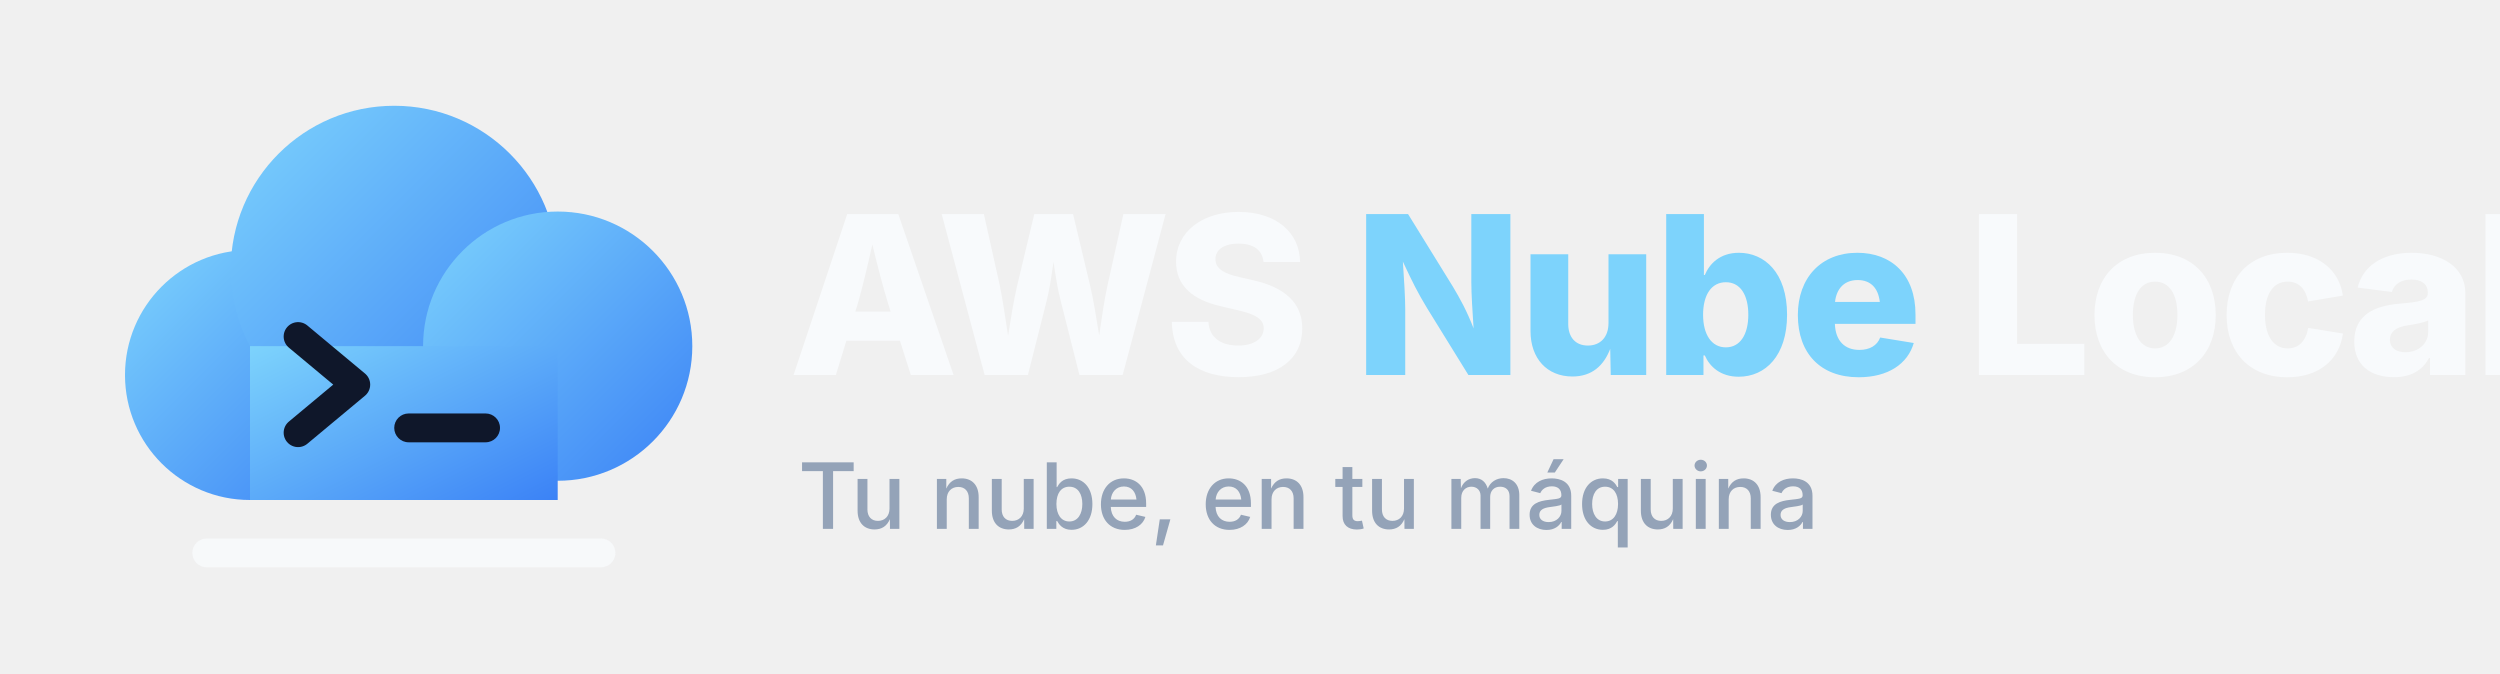
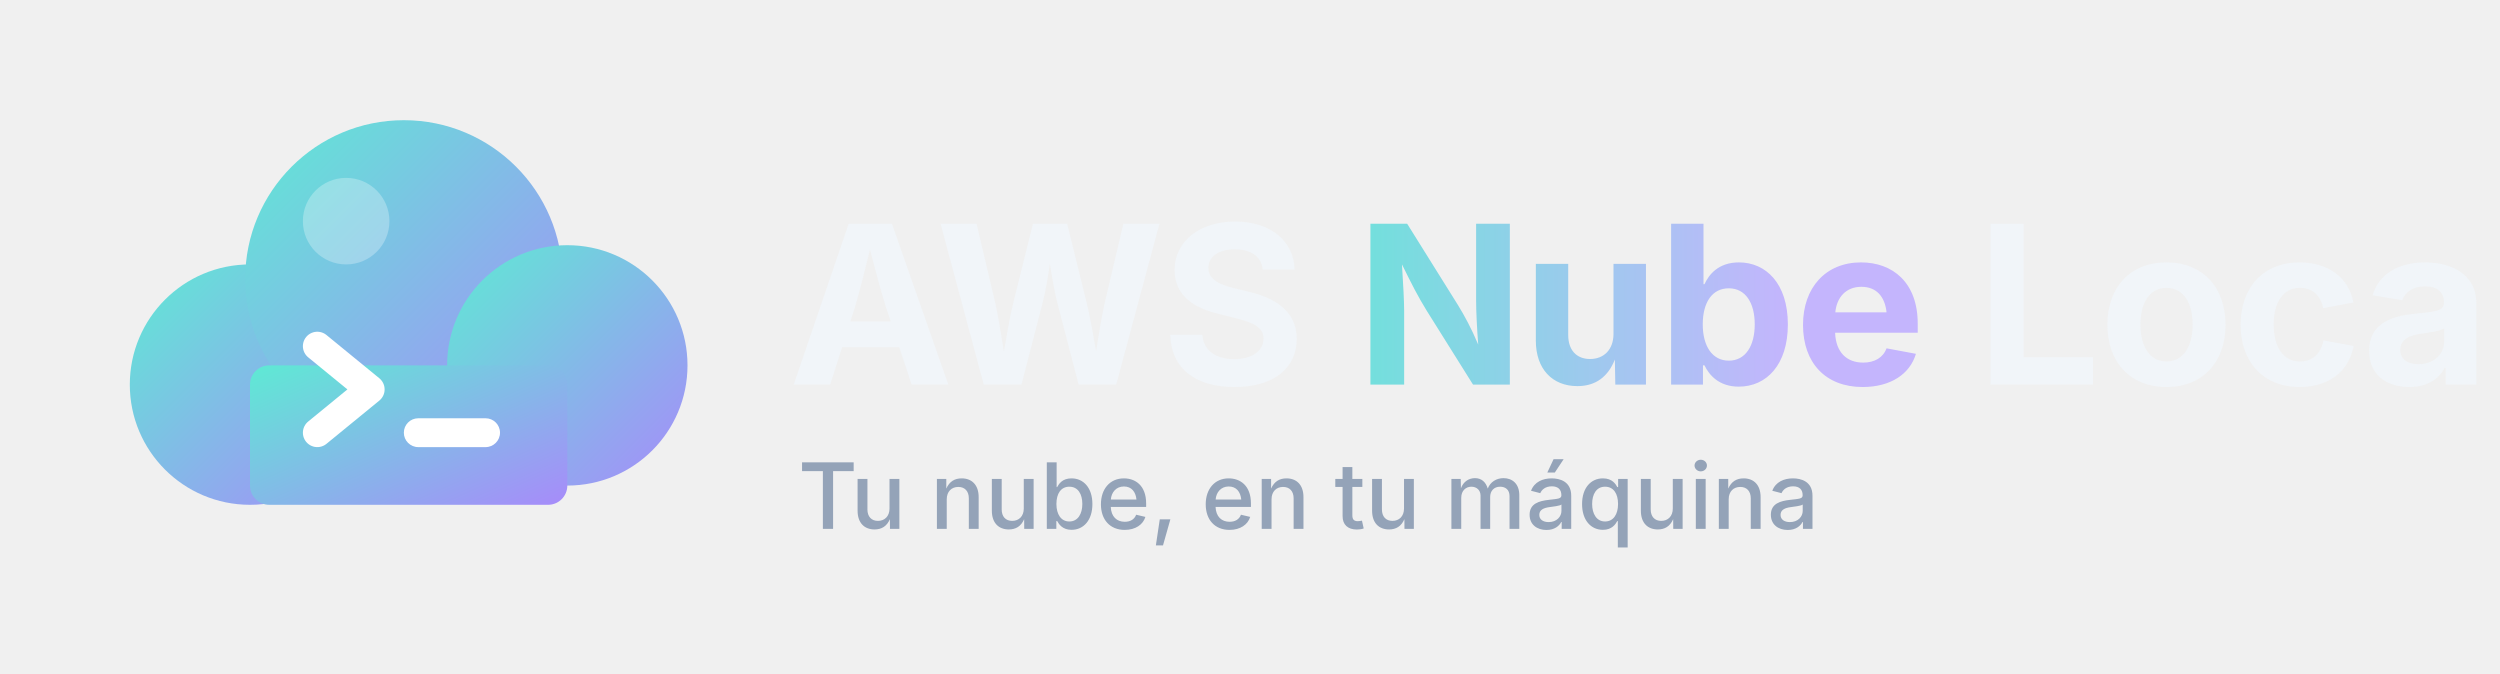
<svg xmlns="http://www.w3.org/2000/svg" viewBox="0 0 520 140" width="520" height="140" role="img" aria-label="AWS Nube Local">
  <defs>
-     <linearGradient id="cloud" x1="0" y1="0" x2="1" y2="1">
-       <stop offset="0" stop-color="#7DD3FC" />
-       <stop offset="1" stop-color="#3B82F6" />
+     <linearGradient id="nlCloud" x1="0" y1="0" x2="1" y2="1">
+       <stop offset="0" stop-color="#5EEAD4" />
+       <stop offset="1" stop-color="#A78BFA" />
+     </linearGradient>
+     <linearGradient id="nlWord" gradientUnits="userSpaceOnUse" x1="262" y1="0" x2="372" y2="0">
+       <stop offset="0" stop-color="#5EEAD4" />
+       <stop offset="1" stop-color="#C4B5FD" />
    </linearGradient>
  </defs>
-   <g fill="url(#cloud)">
-     <circle cx="52" cy="78" r="26" />
-     <circle cx="82" cy="56" r="34" />
-     <circle cx="116" cy="72" r="28" />
-     <rect x="52" y="72" width="64" height="32" />
+   <g fill="url(#nlCloud)">
+     <circle cx="52" cy="80" r="25" />
+     <circle cx="84" cy="58" r="33" />
+     <circle cx="118" cy="76" r="25" />
+     <rect x="52" y="76" width="66" height="29" rx="4" />
  </g>
-   <path d="M62 70 l12 10 l-12 10" fill="none" stroke="#0F172A" stroke-width="6" stroke-linecap="round" stroke-linejoin="round" />
-   <rect x="82" y="86" width="22" height="6" rx="3" fill="#0F172A" />
-   <rect x="40" y="112" width="88" height="6" rx="3" fill="#F8FAFC" opacity="0.85" />
-   <text x="164" y="78" font-family="Segoe UI, Inter, Helvetica, Arial, sans-serif" font-size="46" font-weight="800" fill="#F8FAFC" letter-spacing="-1">AWS <tspan fill="#7DD3FC">Nube</tspan> Local</text>
+   <circle cx="72" cy="46" r="9" fill="#FFFFFF" opacity="0.28" />
+   <path d="M66 72 l11 9 l-11 9" fill="none" stroke="#FFFFFF" stroke-width="6" stroke-linecap="round" stroke-linejoin="round" />
+   <rect x="84" y="87" width="20" height="6" rx="3" fill="#FFFFFF" />
+   <text x="164" y="80" font-family="Segoe UI, Inter, Helvetica, Arial, sans-serif" font-size="46" font-weight="700" fill="#F1F5F9" letter-spacing="-0.5">AWS <tspan fill="url(#nlWord)">Nube</tspan> Local</text>
  <text x="166" y="110" font-family="Segoe UI, Inter, Helvetica, Arial, sans-serif" font-size="19" font-weight="500" fill="#94A3B8">Tu nube, en tu máquina</text>
</svg>
